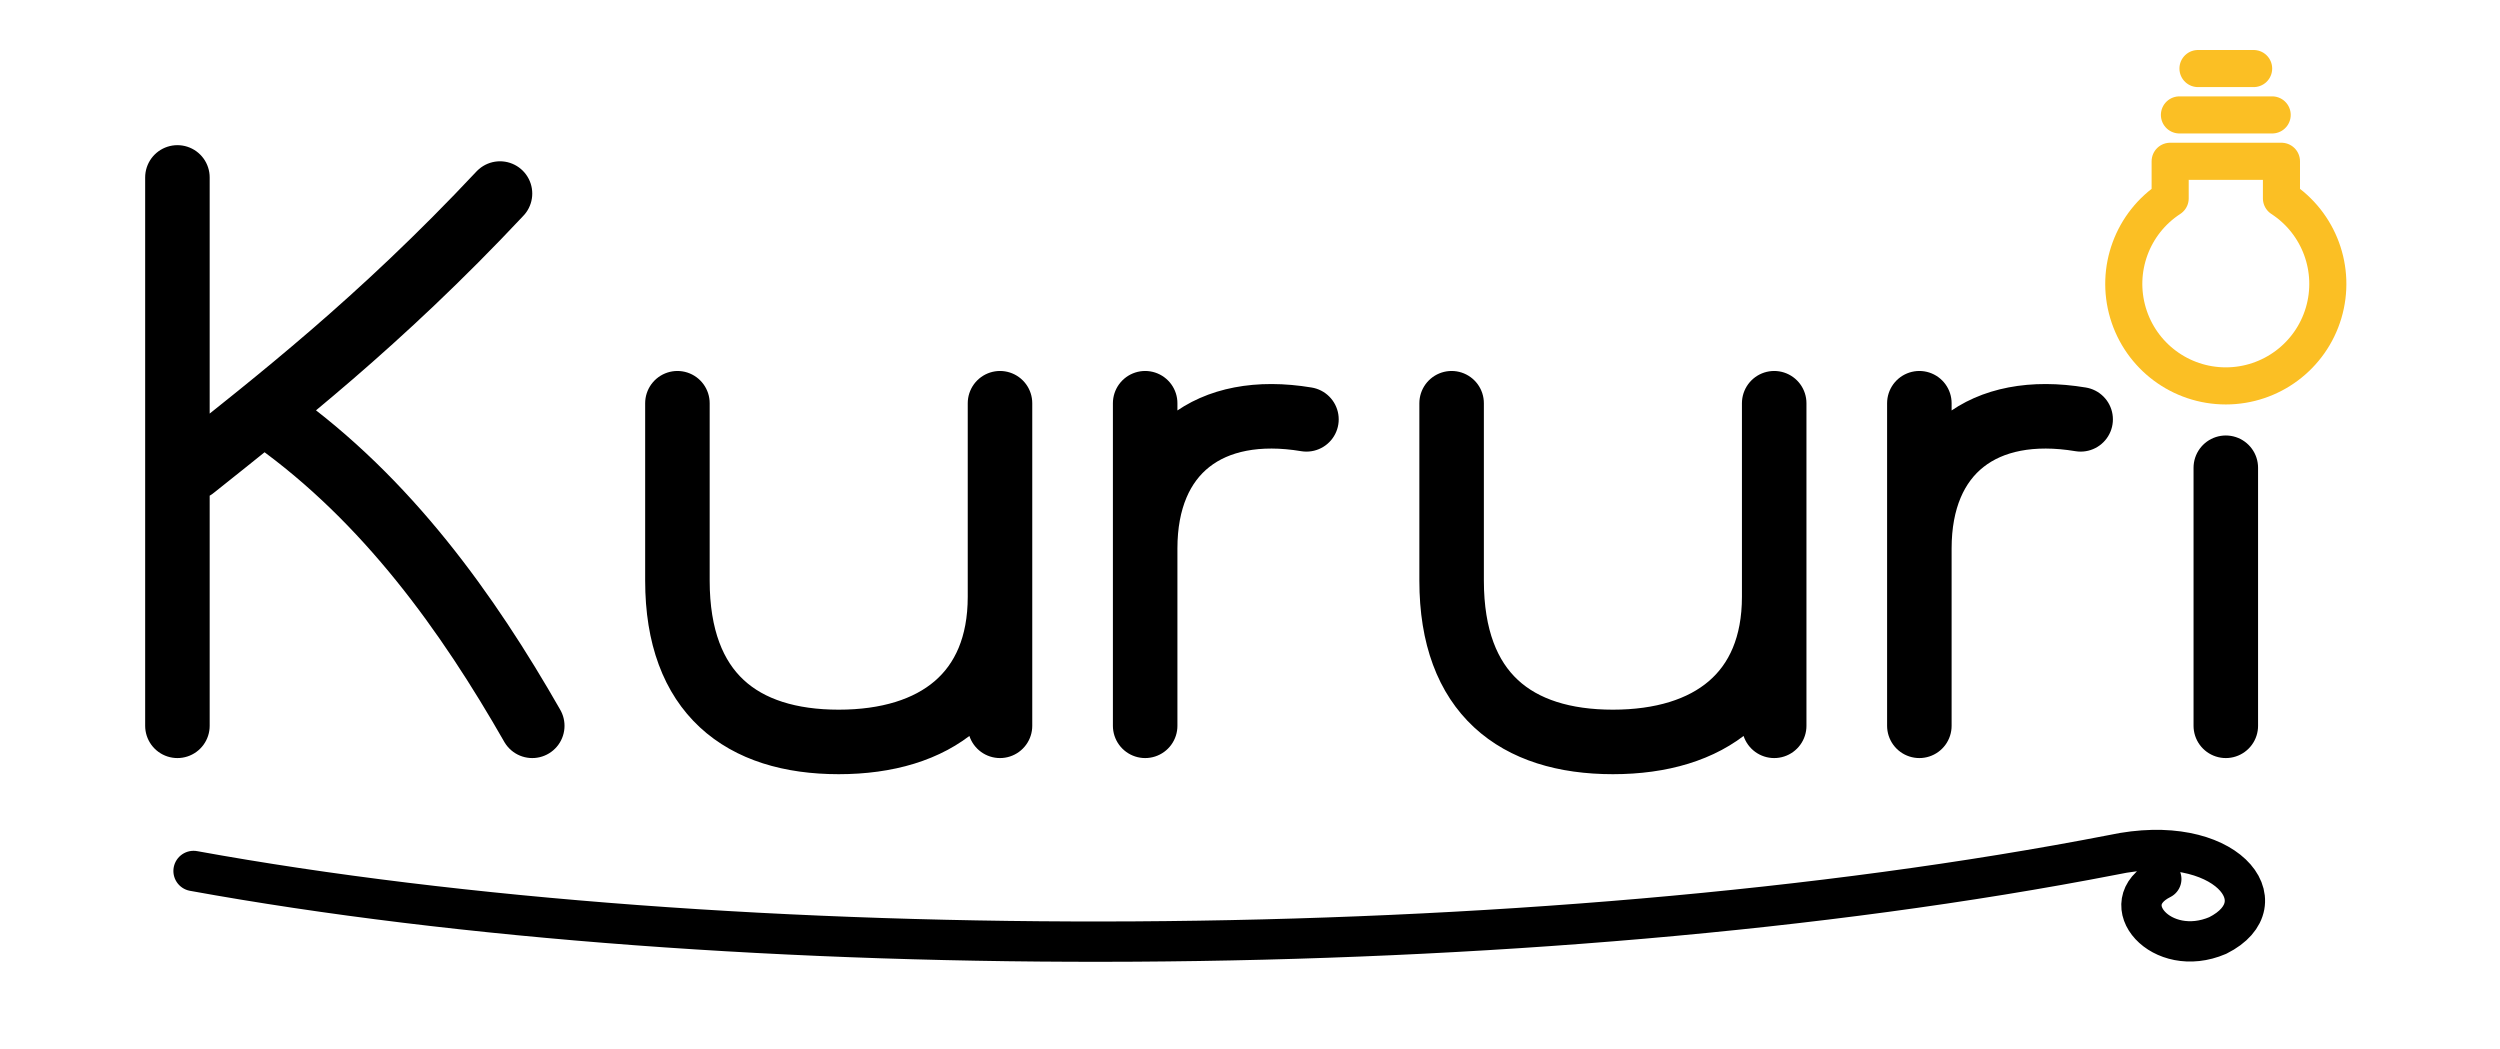
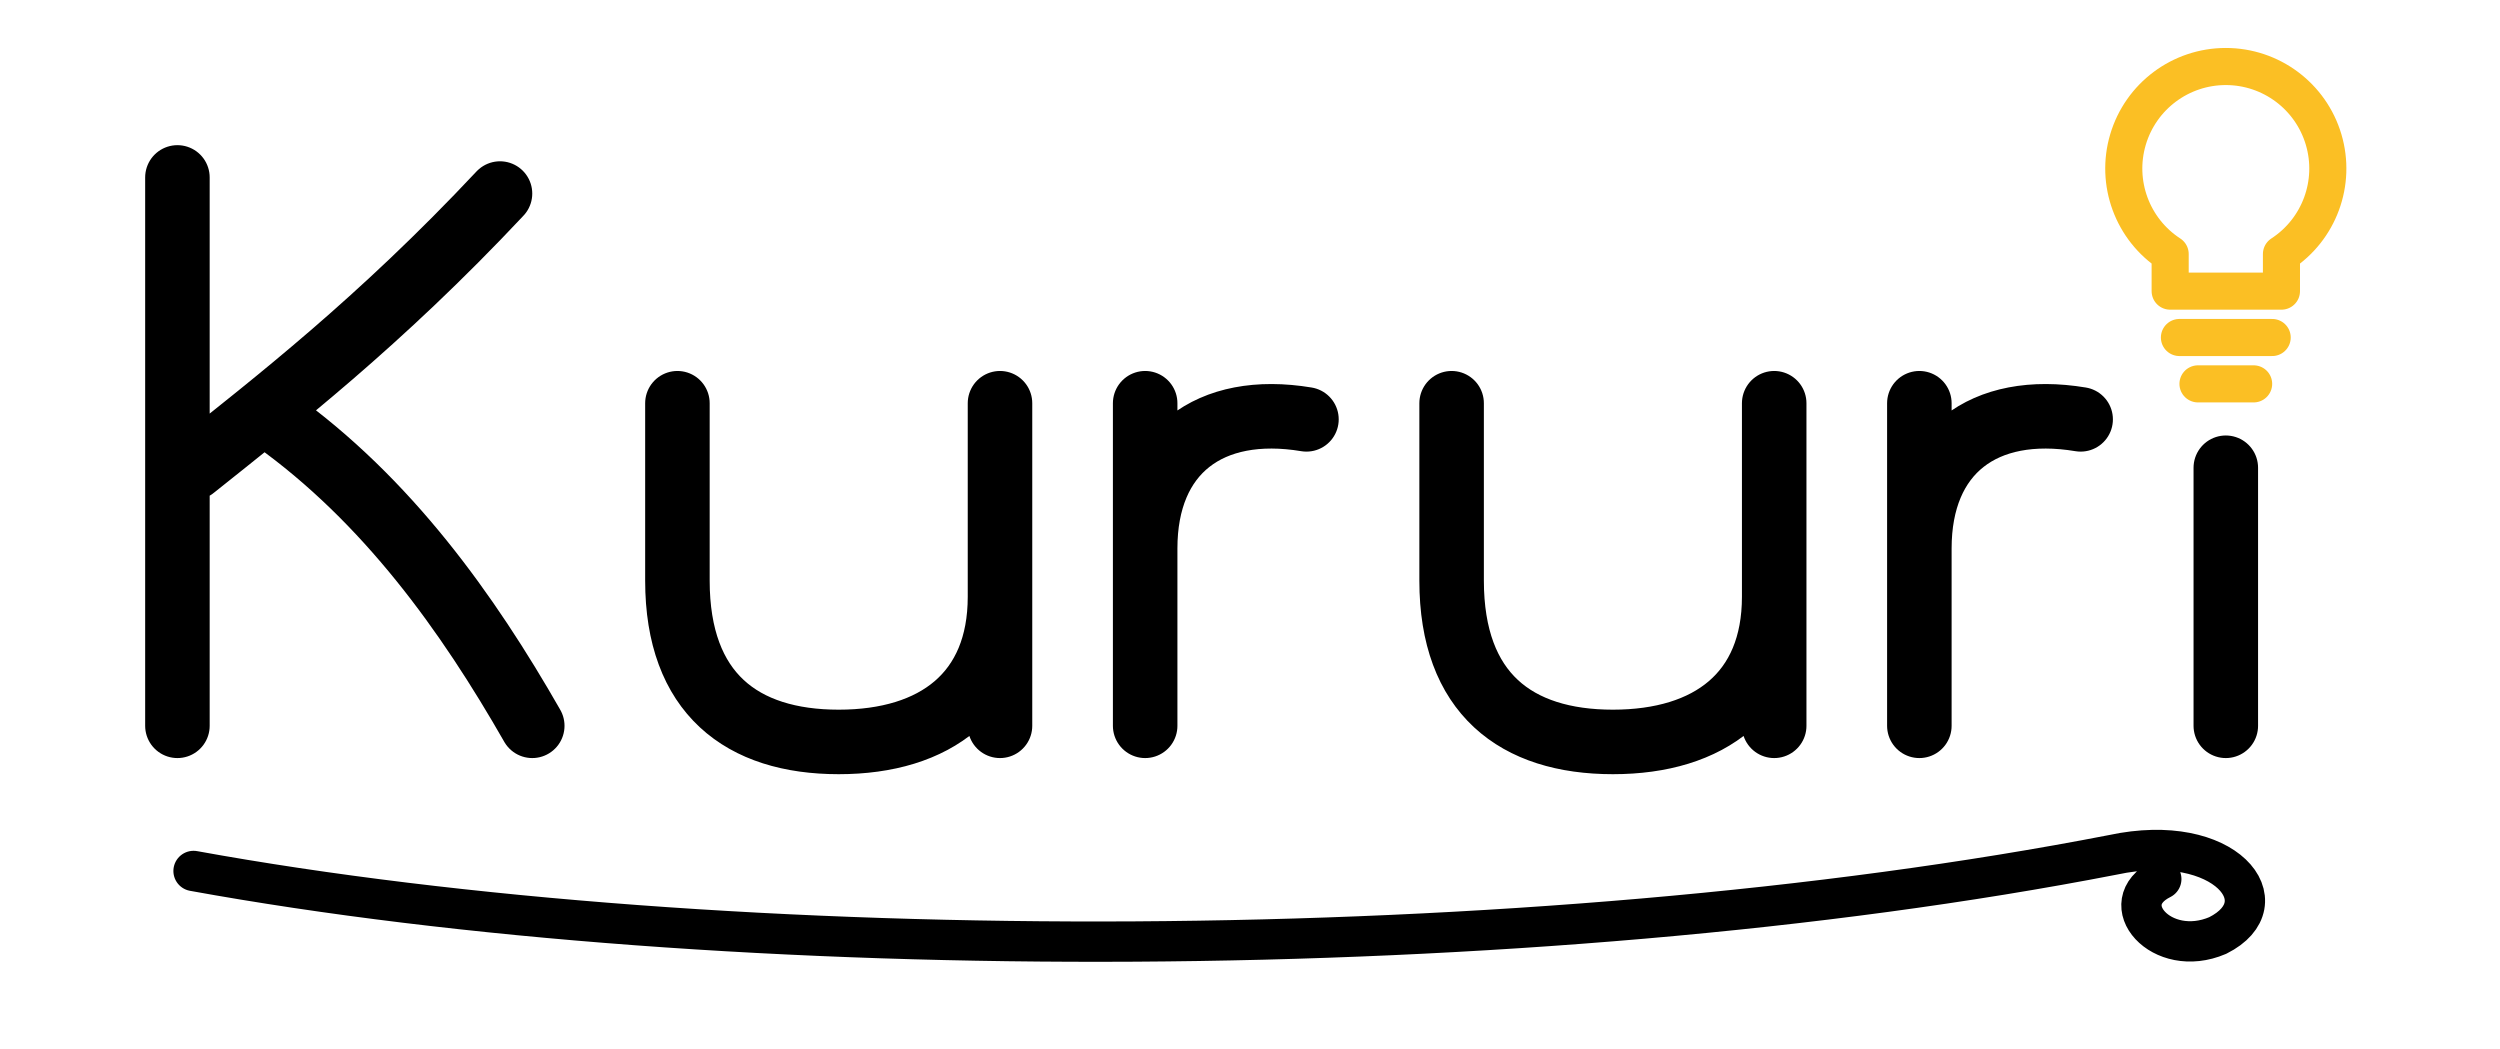
<svg xmlns="http://www.w3.org/2000/svg" viewBox="0 0 310 130" role="img" aria-label="Kururi">
  <g fill="none" stroke="currentColor" stroke-width="8" stroke-linecap="round" stroke-linejoin="round">
    <path d="M22 22V90M62 24C47 40 34 50 24 58M34 52C48 62 58 76 66 90" />
    <path d="M84 50V72C84 86 92 92 104 92 116 92 124 86 124 74M124 50V90" />
    <path d="M142 50V90M142 68C142 56 150 50 162 52" />
    <path d="M180 50V72C180 86 188 92 200 92 212 92 220 86 220 74M220 50V90" />
    <path d="M238 50V90M238 68C238 56 246 50 258 52" />
    <path d="M276 58V90" />
    <path d="M24 108C90 120 190 120 262 106 276 103 283 112 275 116 268 119 262 112 268 109" stroke-width="5" />
  </g>
-   <g transform="translate(276 20) scale(1.15)">
+   <g transform="translate(276 20) scale(1.15) rotate(180 0 7)">
    <g fill="none" stroke="#fbbf24" stroke-width="4" stroke-linecap="round" stroke-linejoin="round">
      <path d="M-6 0V4A11 11 0 1 0 6 4V0Z" />
      <path d="M-5 -5H5M-3 -10H3" />
    </g>
  </g>
</svg>
